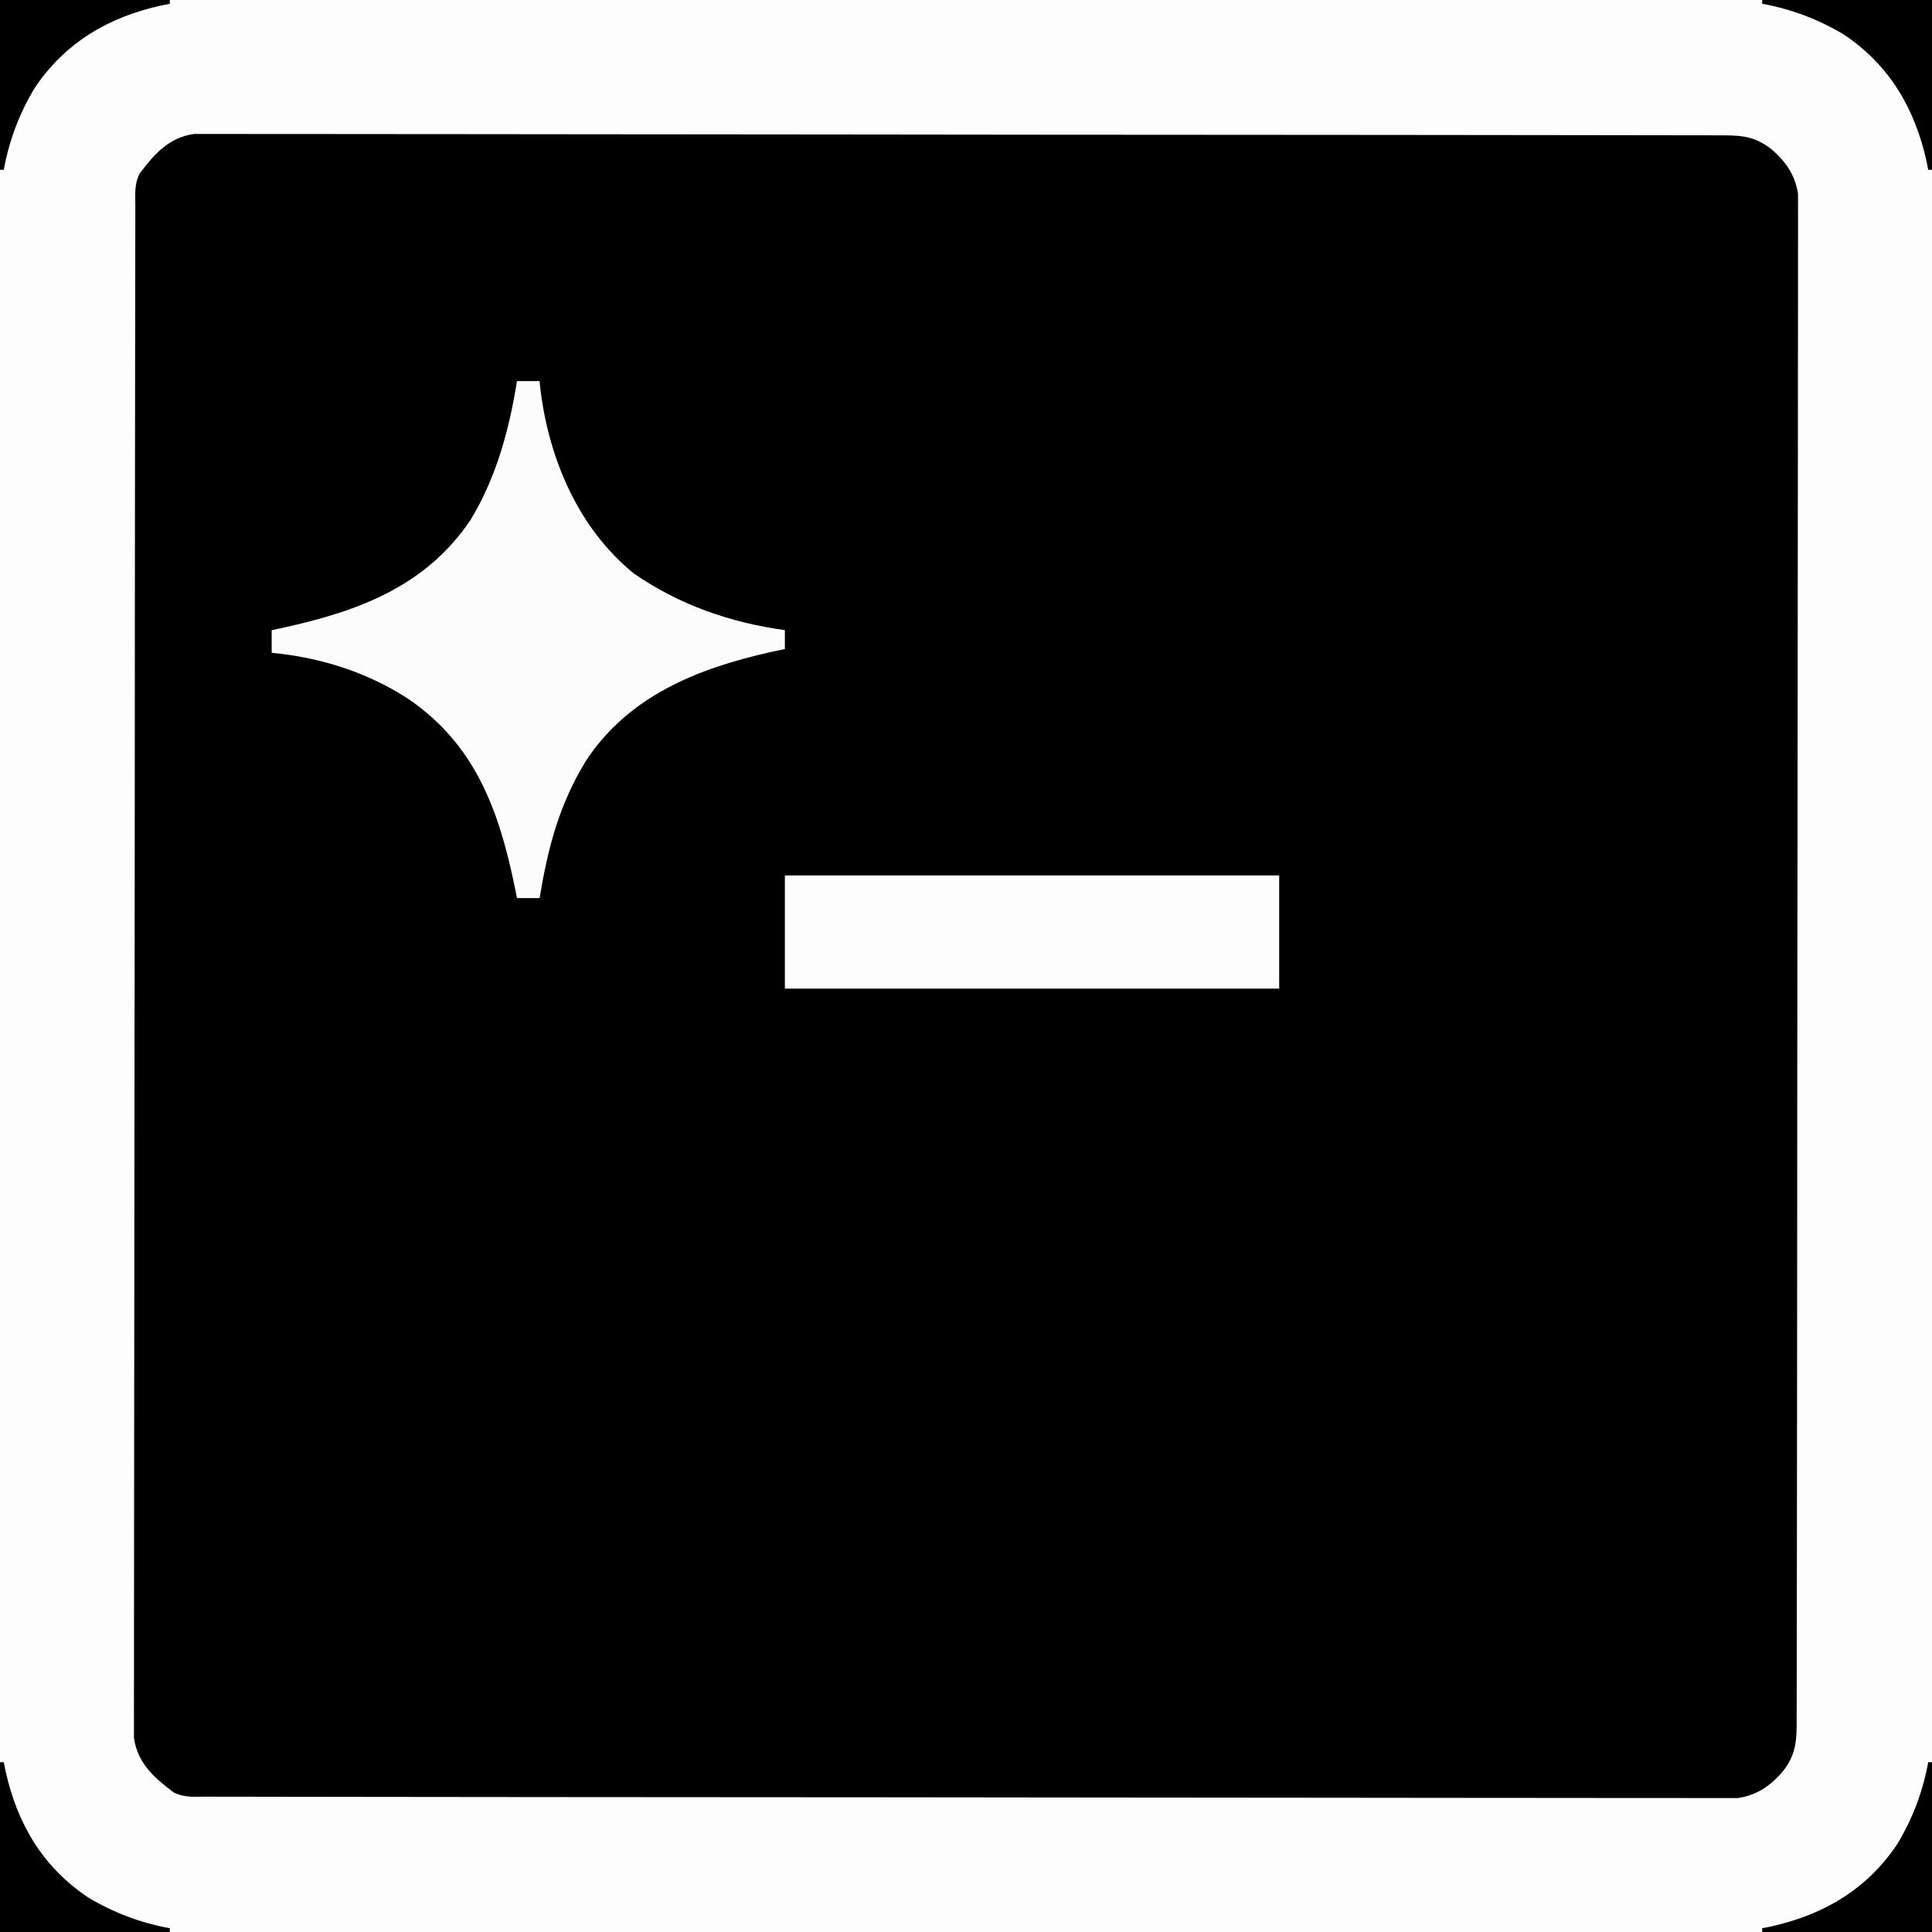
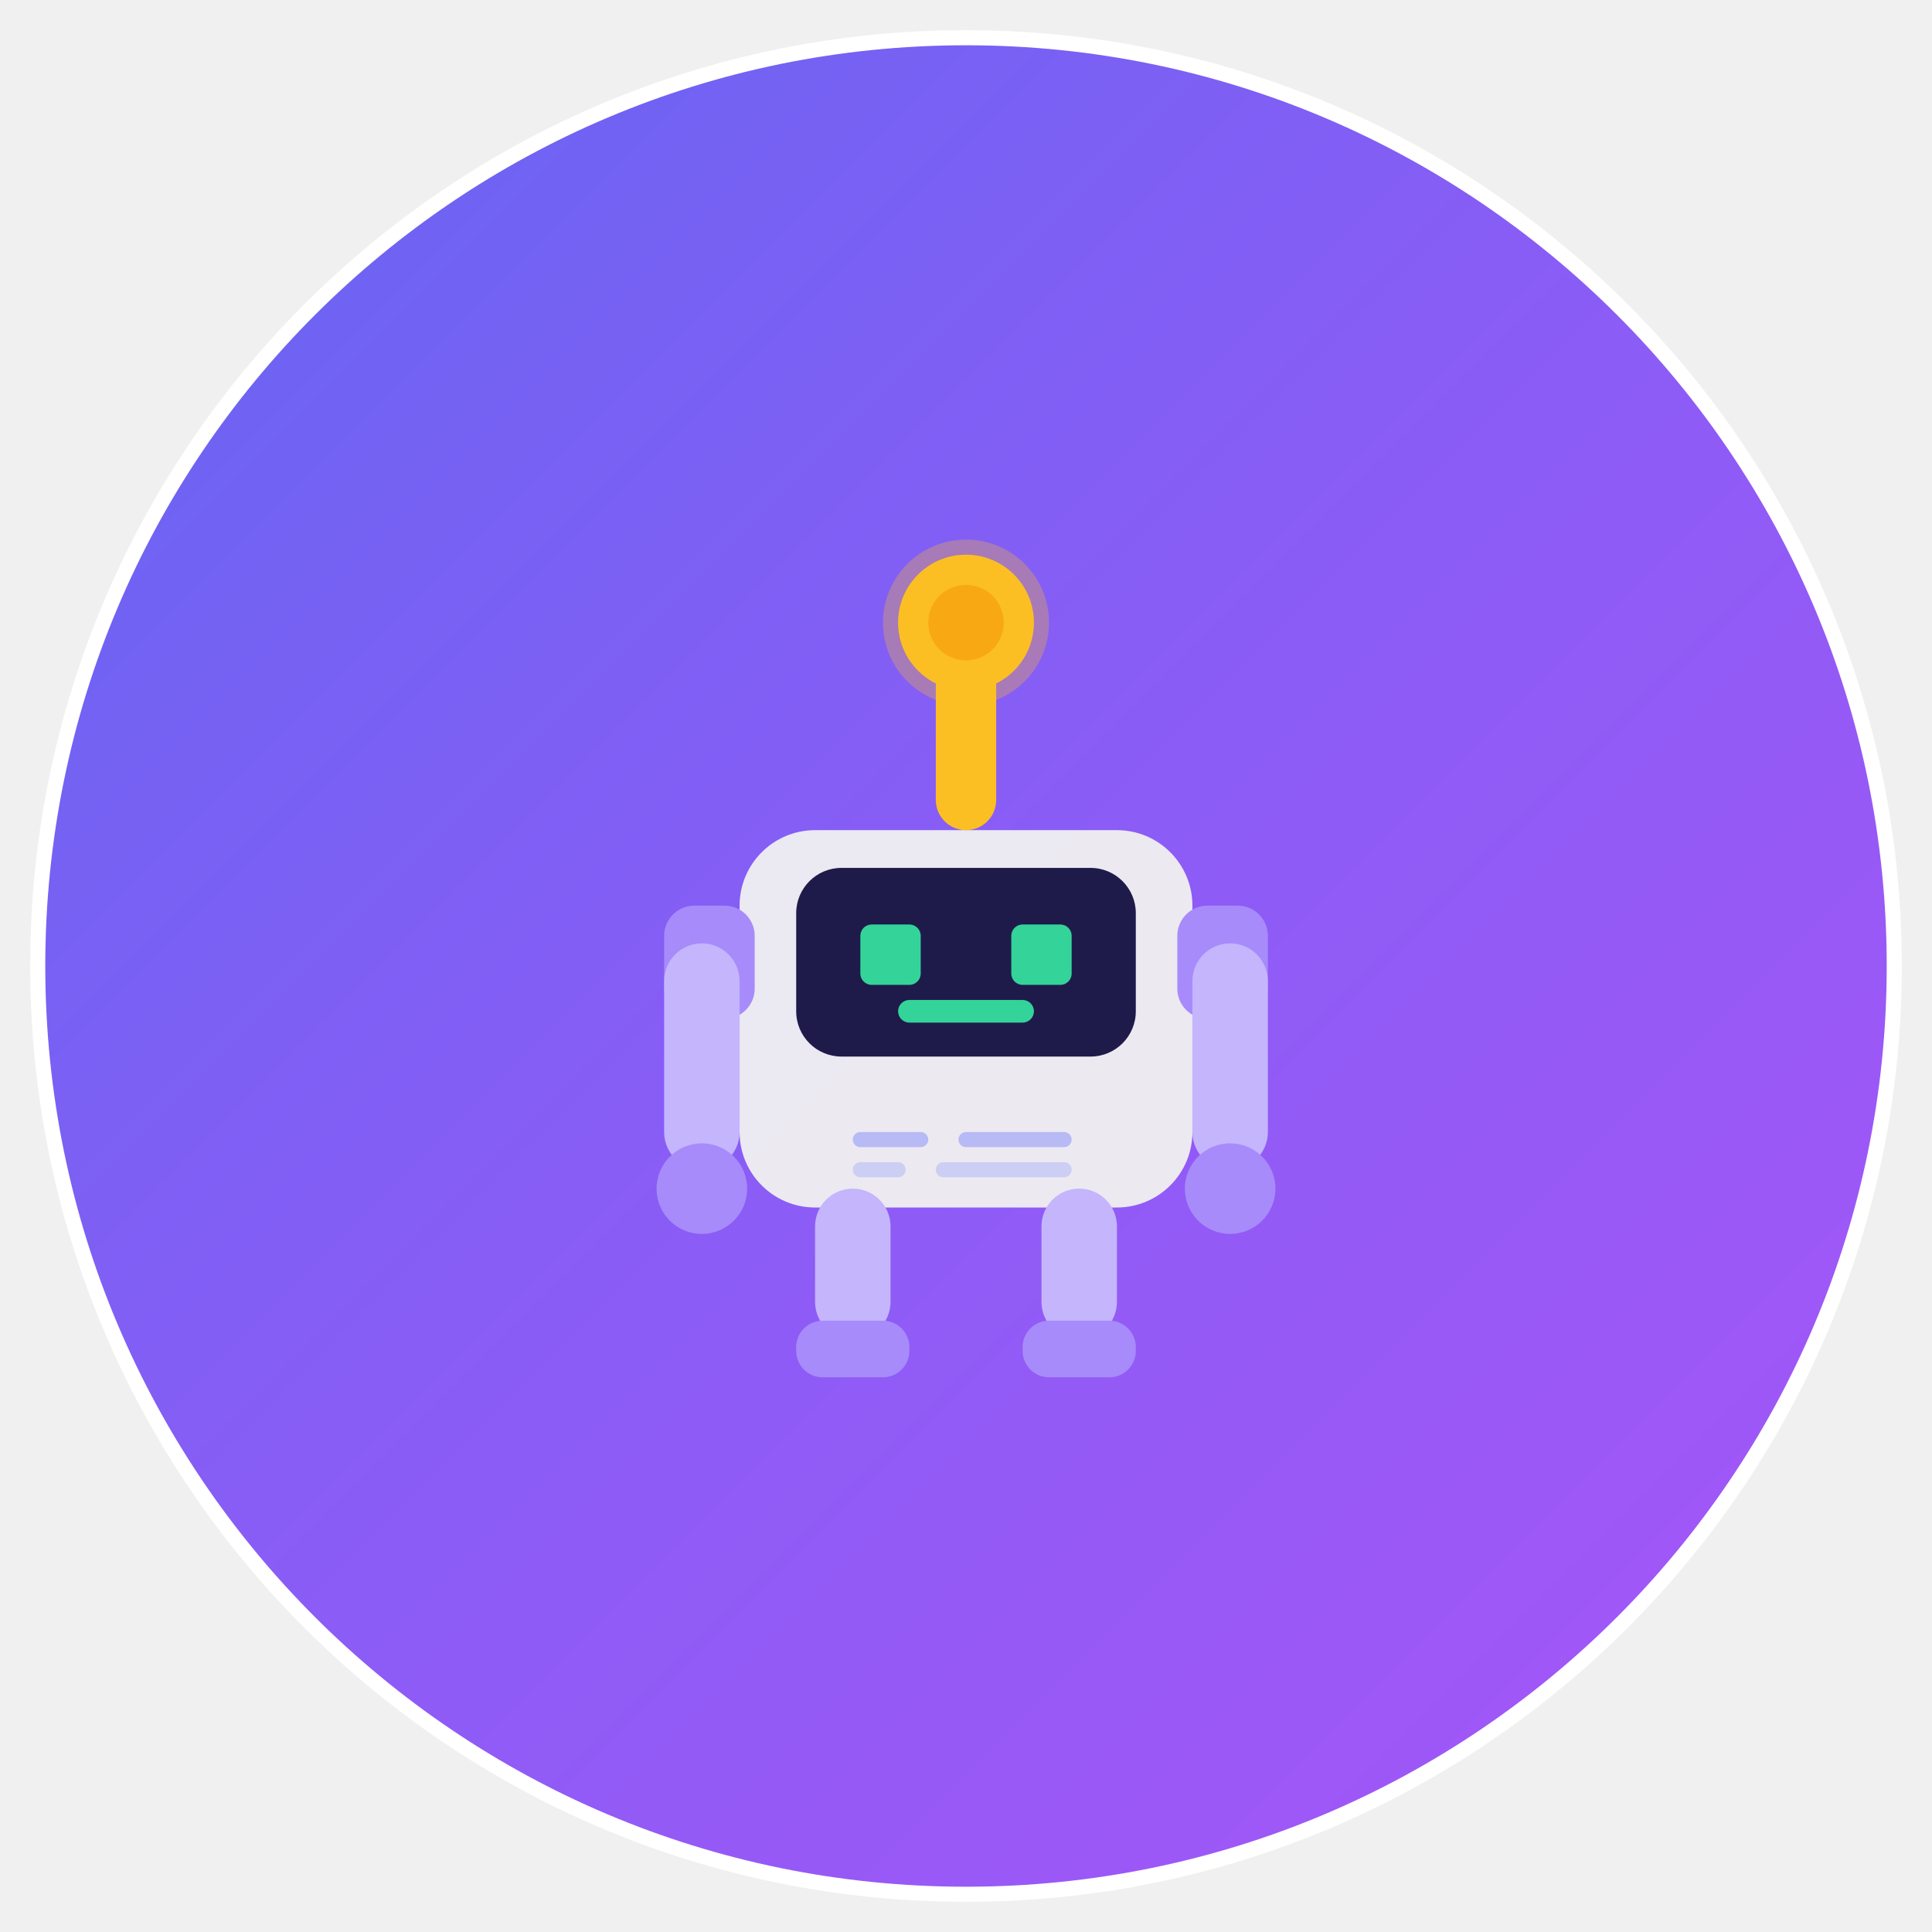
- <svg xmlns="http://www.w3.org/2000/svg" version="1.1" width="512" height="512">
-   <path d="M0 0 C168.96 0 337.92 0 512 0 C512 168.96 512 337.92 512 512 C343.04 512 174.08 512 0 512 C0 343.04 0 174.08 0 0 Z " fill="#000000" transform="translate(0,0)" />
-   <path d="M0 0 C168.96 0 337.92 0 512 0 C512 168.96 512 337.92 512 512 C343.04 512 174.08 512 0 512 C0 343.04 0 174.08 0 0 Z M37 46 C35.542 48.916 35.87 51.468 35.866 54.726 C35.863 55.429 35.861 56.132 35.859 56.856 C35.852 59.235 35.852 61.614 35.853 63.993 C35.85 65.706 35.846 67.42 35.842 69.133 C35.832 73.86 35.828 78.587 35.825 83.314 C35.821 88.405 35.812 93.496 35.803 98.586 C35.783 110.89 35.773 123.193 35.764 135.496 C35.76 141.286 35.755 147.075 35.749 152.864 C35.732 172.1 35.718 191.336 35.711 210.572 C35.709 215.567 35.707 220.561 35.705 225.556 C35.704 226.797 35.704 228.038 35.703 229.317 C35.695 249.437 35.67 269.557 35.637 289.676 C35.604 310.317 35.586 330.958 35.583 351.599 C35.581 363.195 35.572 374.79 35.547 386.385 C35.525 396.258 35.517 406.131 35.526 416.005 C35.531 421.044 35.529 426.084 35.51 431.124 C35.492 435.735 35.493 440.346 35.509 444.958 C35.511 446.628 35.507 448.299 35.495 449.969 C35.48 452.237 35.489 454.503 35.505 456.77 C35.504 458.031 35.503 459.291 35.502 460.59 C36.491 467.36 40.84 471.074 46 475 C48.916 476.458 51.468 476.13 54.726 476.134 C55.78 476.138 55.78 476.138 56.856 476.141 C59.235 476.148 61.614 476.148 63.993 476.147 C65.706 476.15 67.42 476.154 69.133 476.158 C73.86 476.168 78.587 476.172 83.314 476.175 C88.405 476.179 93.496 476.188 98.586 476.197 C110.89 476.217 123.193 476.227 135.496 476.236 C141.286 476.24 147.075 476.245 152.864 476.251 C172.1 476.268 191.336 476.282 210.572 476.289 C215.567 476.291 220.561 476.293 225.556 476.295 C227.418 476.296 227.418 476.296 229.317 476.297 C249.437 476.305 269.557 476.33 289.676 476.363 C310.317 476.396 330.958 476.414 351.599 476.417 C363.195 476.419 374.79 476.428 386.385 476.453 C396.258 476.475 406.131 476.483 416.005 476.474 C421.044 476.469 426.084 476.471 431.124 476.49 C435.735 476.508 440.346 476.507 444.958 476.491 C446.628 476.489 448.299 476.493 449.969 476.505 C452.237 476.52 454.503 476.511 456.77 476.495 C458.031 476.496 459.291 476.497 460.59 476.498 C465.743 475.745 469.553 473.011 472.812 469 C476.218 464.33 476.126 460.786 476.134 455.059 C476.137 454.357 476.139 453.655 476.141 452.932 C476.148 450.569 476.148 448.206 476.147 445.842 C476.15 444.135 476.154 442.429 476.158 440.722 C476.168 436.022 476.172 431.323 476.175 426.623 C476.179 421.558 476.188 416.493 476.197 411.428 C476.217 399.194 476.227 386.96 476.236 374.725 C476.24 368.967 476.245 363.209 476.251 357.451 C476.268 338.316 476.282 319.181 476.289 300.046 C476.291 295.08 476.293 290.114 476.295 285.148 C476.296 283.914 476.296 282.679 476.297 281.408 C476.305 261.398 476.33 241.389 476.363 221.379 C476.396 200.846 476.414 180.314 476.417 159.781 C476.419 148.249 476.428 136.716 476.453 125.183 C476.475 115.365 476.483 105.547 476.474 95.729 C476.469 90.717 476.471 85.706 476.49 80.695 C476.508 76.109 476.507 71.524 476.491 66.938 C476.489 65.277 476.493 63.617 476.505 61.956 C476.52 59.701 476.511 57.448 476.495 55.193 C476.496 53.313 476.496 53.313 476.498 51.395 C475.744 46.251 473.004 42.441 469 39.188 C464.33 35.782 460.786 35.874 455.059 35.866 C454.006 35.862 454.006 35.862 452.932 35.859 C450.569 35.852 448.206 35.852 445.842 35.853 C444.135 35.85 442.429 35.846 440.722 35.842 C436.022 35.832 431.323 35.828 426.623 35.825 C421.558 35.821 416.493 35.812 411.428 35.803 C399.194 35.783 386.96 35.773 374.725 35.764 C368.967 35.76 363.209 35.755 357.451 35.749 C338.316 35.732 319.181 35.718 300.046 35.711 C295.08 35.709 290.114 35.707 285.148 35.705 C283.297 35.704 283.297 35.704 281.408 35.703 C261.398 35.695 241.389 35.67 221.379 35.637 C200.846 35.604 180.314 35.586 159.781 35.583 C148.249 35.581 136.716 35.572 125.183 35.547 C115.365 35.525 105.547 35.517 95.729 35.526 C90.717 35.531 85.706 35.529 80.695 35.51 C76.109 35.492 71.524 35.493 66.938 35.509 C65.277 35.511 63.617 35.507 61.956 35.495 C59.701 35.48 57.448 35.489 55.193 35.505 C53.94 35.504 52.686 35.503 51.395 35.502 C44.635 36.493 40.921 40.847 37 46 Z " fill="#FDFDFD" transform="translate(0,0)" />
-   <path d="M0 0 C1.98 0 3.96 0 6 0 C6.112 1.129 6.112 1.129 6.227 2.281 C8.514 20.758 16.313 39.069 31 51 C43.084 59.324 56.465 63.975 71 66 C71 67.65 71 69.3 71 71 C69.113 71.402 69.113 71.402 67.188 71.812 C47.817 76.159 29.505 83.472 18.219 100.723 C11.132 112.358 8.197 123.735 6 137 C4.02 137 2.04 137 0 137 C-0.17 136.14 -0.34 135.28 -0.516 134.395 C-4.723 113.872 -10.943 96.372 -28.885 84.157 C-39.71 77.117 -52.191 73.208 -65 72 C-65 70.02 -65 68.04 -65 66 C-63.385 65.654 -63.385 65.654 -61.738 65.301 C-41.857 60.917 -24.135 54.33 -12.312 36.812 C-5.485 25.553 -2.054 12.916 0 0 Z " fill="#FCFCFC" transform="translate(137,101)" />
-   <path d="M0 0 C43.23 0 86.46 0 131 0 C131 9.9 131 19.8 131 30 C87.77 30 44.54 30 0 30 C0 20.1 0 10.2 0 0 Z " fill="#FDFDFD" transform="translate(208,232)" />
-   <path d="M0 0 C0.33 0 0.66 0 1 0 C1.147 0.739 1.294 1.477 1.445 2.238 C4.544 16.254 11.255 27.723 23.312 35.812 C30.113 39.889 37.206 42.575 45 44 C45 44.33 45 44.66 45 45 C30.15 45 15.3 45 0 45 C0 30.15 0 15.3 0 0 Z " fill="#000000" transform="translate(0,467)" />
-   <path d="M0 0 C0.33 0 0.66 0 1 0 C1 14.85 1 29.7 1 45 C-13.85 45 -28.7 45 -44 45 C-44 44.67 -44 44.34 -44 44 C-43.261 43.853 -42.523 43.706 -41.762 43.555 C-27.746 40.456 -16.277 33.745 -8.188 21.688 C-4.111 14.887 -1.425 7.794 0 0 Z " fill="#000000" transform="translate(511,467)" />
-   <path d="M0 0 C14.85 0 29.7 0 45 0 C45 14.85 45 29.7 45 45 C44.67 45 44.34 45 44 45 C43.853 44.261 43.706 43.523 43.555 42.762 C40.456 28.746 33.745 17.277 21.688 9.188 C14.887 5.111 7.794 2.425 0 1 C0 0.67 0 0.34 0 0 Z " fill="#000000" transform="translate(467,0)" />
-   <path d="M0 0 C14.85 0 29.7 0 45 0 C45 0.33 45 0.66 45 1 C44.261 1.147 43.523 1.294 42.762 1.445 C28.746 4.544 17.277 11.255 9.188 23.312 C5.111 30.113 2.425 37.206 1 45 C0.67 45 0.34 45 0 45 C0 30.15 0 15.3 0 0 Z " fill="#000000" transform="translate(0,0)" />
+ <svg xmlns="http://www.w3.org/2000/svg" viewBox="0 0 512 512" width="512" height="512">
+   <defs>
+     <linearGradient id="bgGrad" x1="0%" y1="0%" x2="100%" y2="100%">
+       <stop offset="0%" style="stop-color:#6366f1" />
+       <stop offset="50%" style="stop-color:#8b5cf6" />
+       <stop offset="100%" style="stop-color:#a855f7" />
+     </linearGradient>
+     <linearGradient id="cGrad" x1="0%" y1="0%" x2="100%" y2="100%">
+       <stop offset="0%" style="stop-color:#fbbf24" />
+       <stop offset="100%" style="stop-color:#f59e0b" />
+     </linearGradient>
+     <linearGradient id="qGrad" x1="0%" y1="0%" x2="100%" y2="100%">
+       <stop offset="0%" style="stop-color:#34d399" />
+       <stop offset="100%" style="stop-color:#10b981" />
+     </linearGradient>
+   </defs>
+   <circle cx="256" cy="256" r="246" fill="url(#bgGrad)" stroke="#fff" stroke-width="4" />
+   <rect x="196" y="220" width="120" height="100" rx="20" fill="#f0f0f0" opacity="0.95" />
+   <rect x="211" y="230" width="90" height="50" rx="12" fill="#1e1b4b" />
+   <rect x="228" y="245" width="16" height="16" rx="3" fill="#34d399" />
+   <rect x="268" y="245" width="16" height="16" rx="3" fill="#34d399" />
+   <rect x="238" y="265" width="36" height="6" rx="3" fill="#34d399" />
+   <rect x="248" y="170" width="16" height="50" rx="8" fill="#fbbf24" />
+   <circle cx="256" cy="165" r="18" fill="#fbbf24" />
+   <circle cx="256" cy="165" r="10" fill="#f59e0b" />
+   <circle cx="256" cy="165" r="22" fill="#fbbf24" opacity="0.3" />
+   <rect x="176" y="240" width="24" height="30" rx="8" fill="#a78bfa" />
+   <rect x="312" y="240" width="24" height="30" rx="8" fill="#a78bfa" />
+   <rect x="176" y="250" width="20" height="60" rx="10" fill="#c4b5fd" />
+   <rect x="316" y="250" width="20" height="60" rx="10" fill="#c4b5fd" />
+   <circle cx="186" cy="315" r="12" fill="#a78bfa" />
+   <circle cx="326" cy="315" r="12" fill="#a78bfa" />
+   <rect x="216" y="315" width="20" height="40" rx="10" fill="#c4b5fd" />
+   <rect x="276" y="315" width="20" height="40" rx="10" fill="#c4b5fd" />
+   <rect x="211" y="350" width="30" height="15" rx="7" fill="#a78bfa" />
+   <rect x="271" y="350" width="30" height="15" rx="7" fill="#a78bfa" />
+   <rect x="226" y="300" width="20" height="4" rx="2" fill="#818cf8" opacity="0.5" />
+   <rect x="254" y="300" width="30" height="4" rx="2" fill="#818cf8" opacity="0.5" />
+   <rect x="226" y="308" width="14" height="4" rx="2" fill="#818cf8" opacity="0.3" />
+   <rect x="248" y="308" width="36" height="4" rx="2" fill="#818cf8" opacity="0.3" />
</svg>
